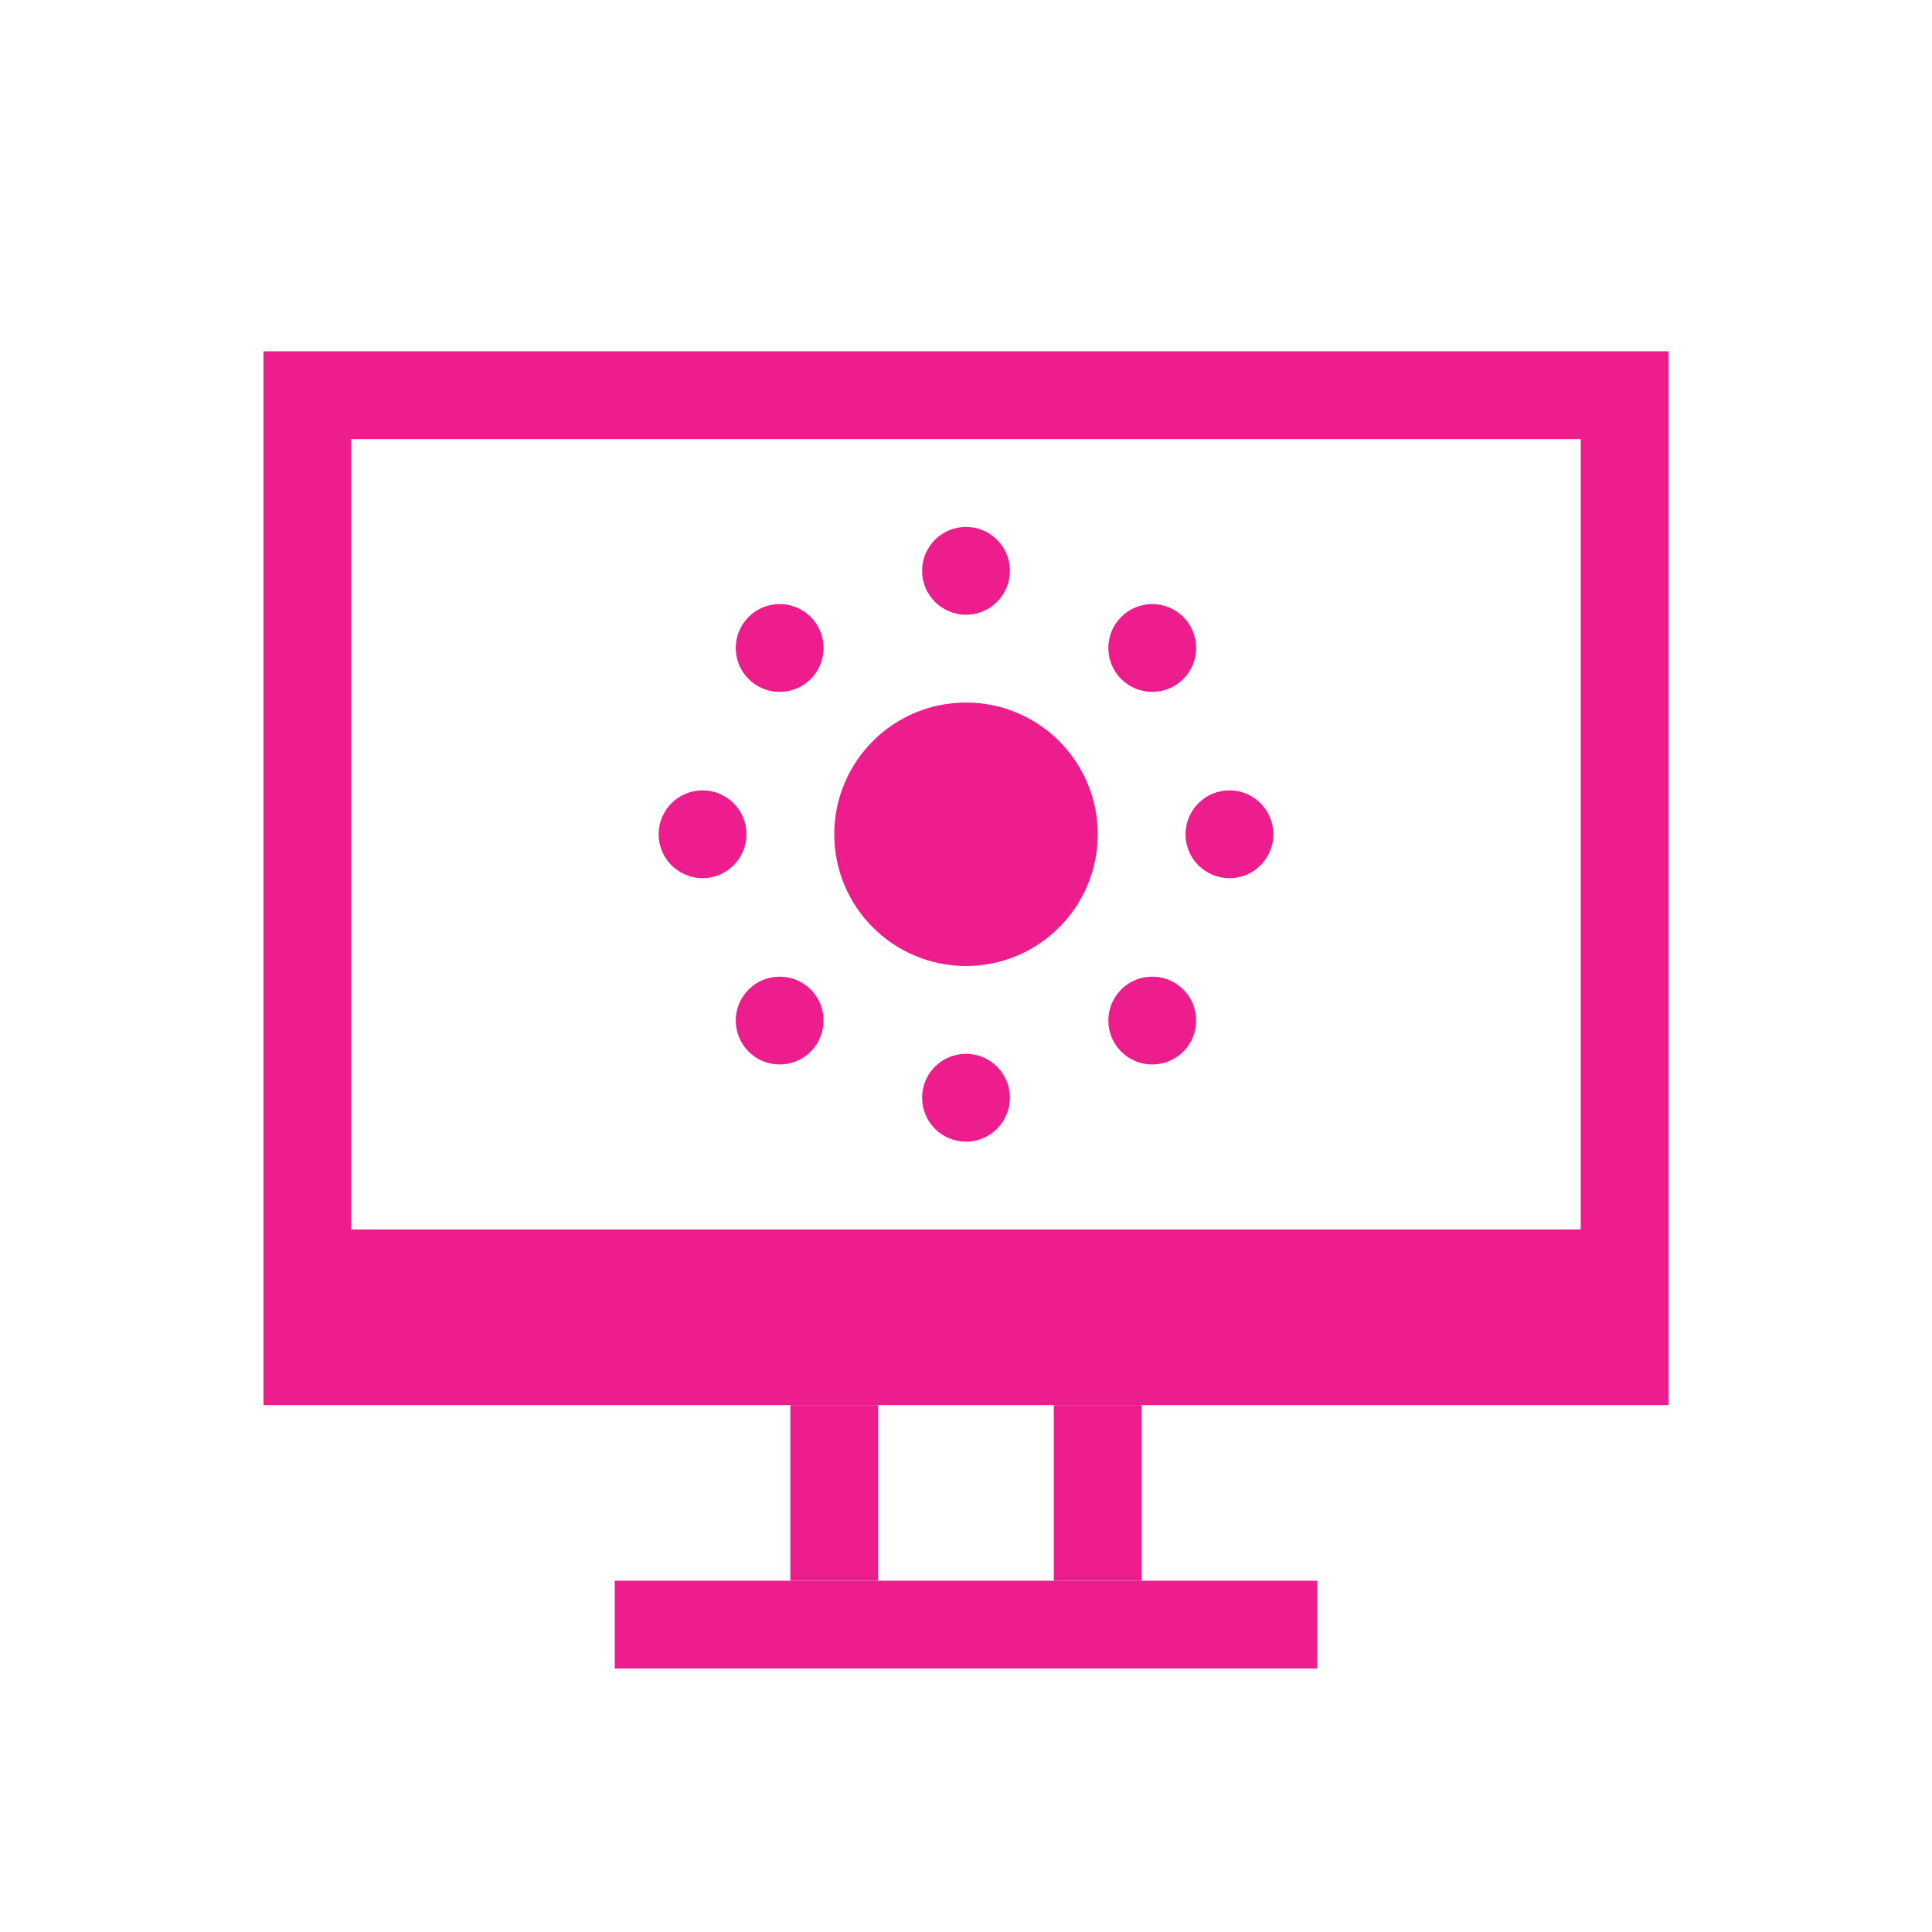
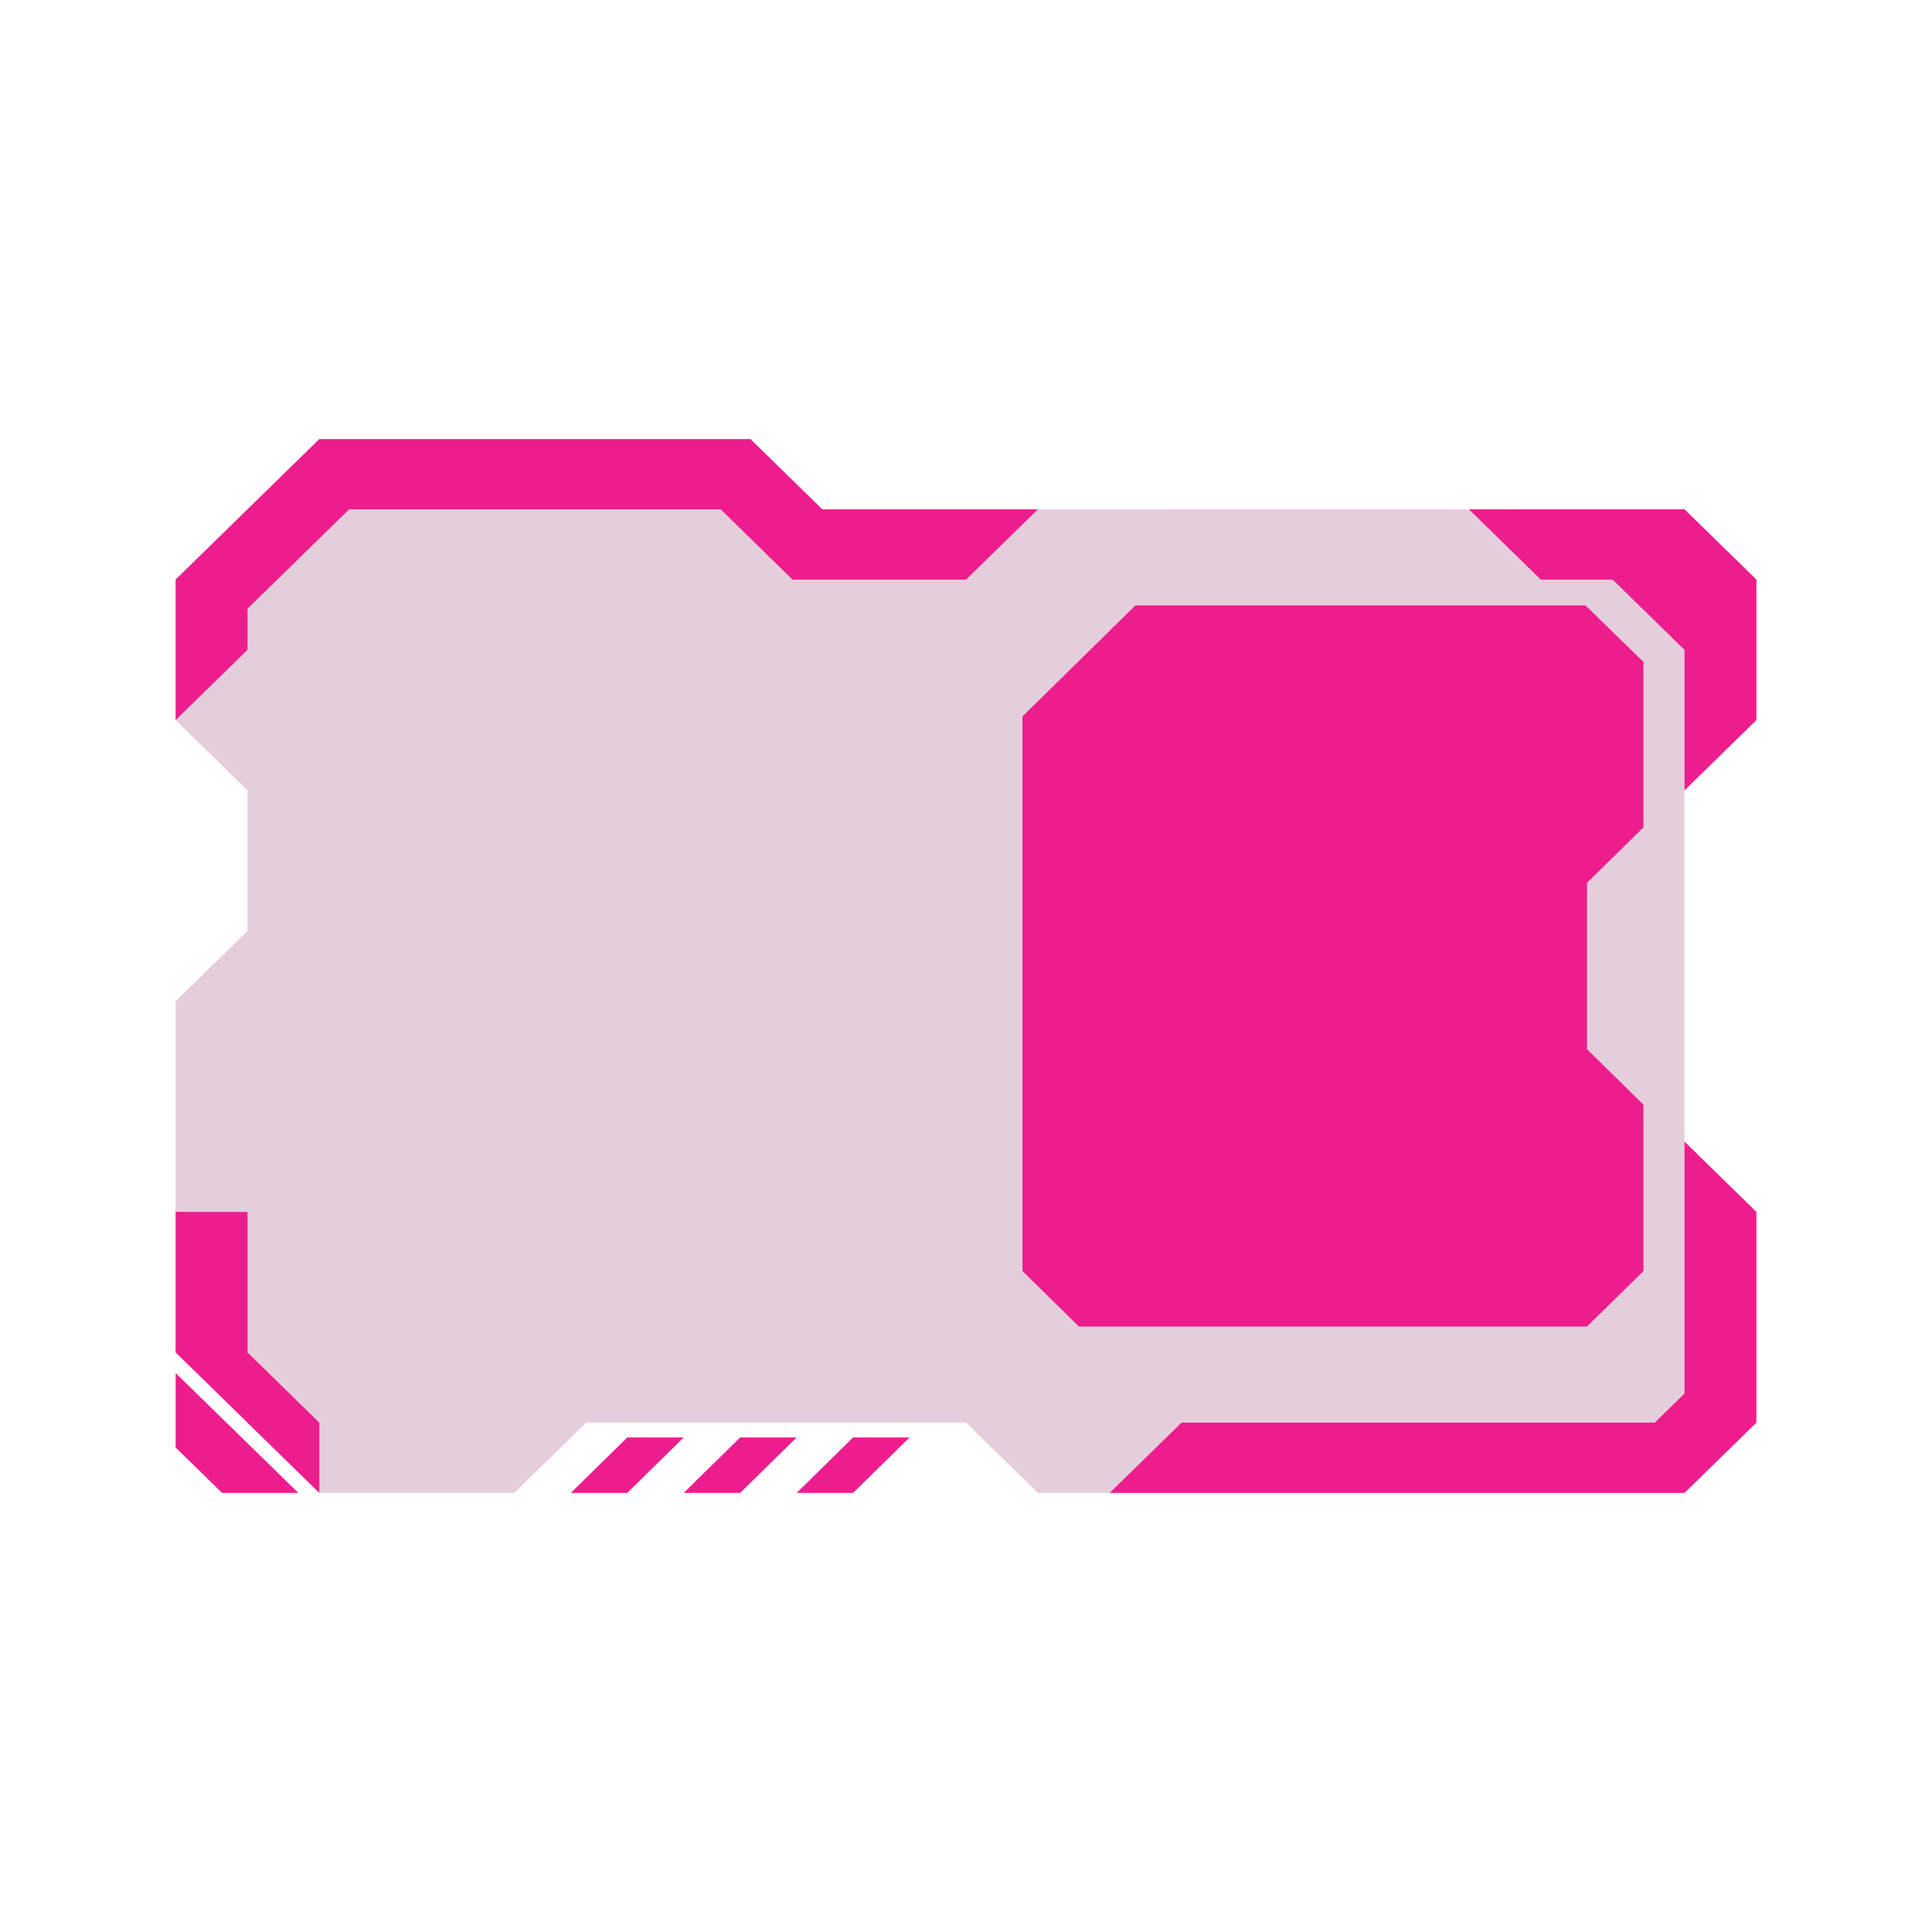
<svg xmlns="http://www.w3.org/2000/svg" id="svg" version="1.1" viewBox="0 0 22 22">
  <defs id="defs9">
    <style id="current-color-scheme" type="text/css">.ColorScheme-Text {
        color:#7B7C7E;
      }
      .ColorScheme-Background{
        color:#EFF0F1;
      }
      .ColorScheme-Highlight{
        color:#3DAEE6;
      }
      .ColorScheme-ViewText {
        color:#7B7C7E;
      }
      .ColorScheme-ViewBackground{
        color:#FCFCFC;
      }
      .ColorScheme-ViewHover {
        color:#3DAEE6;
      }
      .ColorScheme-ViewFocus{
        color:#1E92FF;
      }
      .ColorScheme-ButtonText {
        color:#7B7C7E;
      }
      .ColorScheme-ButtonBackground{
        color:#EFF0F1;
      }
      .ColorScheme-ButtonHover {
        color:#3DAEE6;
      }
      .ColorScheme-ButtonFocus{
        color:#1E92FF;
      }</style>
    <style type="text/css" id="style3">.ColorScheme-Text { color:#dedede; } .ColorScheme-Highlight { color:#5294e2; } .ColorScheme-ButtonBackground { color:#dedede; }</style>
    <style type="text/css" id="style5" />
    <style type="text/css" id="style7">.ColorScheme-Text {
            color:#232629;
        }
        .ColorScheme-Background {
            color:#eff0f1;
        }
        .ColorScheme-ViewBackground {
            color:#fcfcfc;
        }
        .ColorScheme-ButtonFocus {
            color:#3daee9;
        }
        .ColorScheme-PositiveText {
            color:#27ae60;
        }
        .ColorScheme-NeutralText {
            color:#f67400;
        }
        .ColorScheme-NegativeText {
            color:#da4453;
        }</style>
  </defs>
-   <g id="video-display-brightness" transform="translate(-40)">
-     <rect x="38" y="-34" width="32" height="32" fill-opacity="0" id="rect13" />
-     <g transform="translate(-10,-23)" fill="#fbfbfb" id="g25" style="fill:#ee1d8e;fill-opacity:1">
-       <path d="m53-5v17h22v-17zm1 1h20v14h-20z" id="path15" style="fill:#ee1d8e;fill-opacity:1" />
-       <g transform="matrix(1 0 0 1.5 3 -6.9067)" id="g21" style="fill:#ee1d8e;fill-opacity:1">
-         <rect x="59" y="12.604" width="1" height="2" id="rect17" style="fill:#ee1d8e;fill-opacity:1" />
-         <rect x="62" y="12.604" width="1" height="2" id="rect19" style="fill:#ee1d8e;fill-opacity:1" />
-       </g>
-       <rect x="58" y="15" width="12" height="1" id="rect23" style="fill:#ee1d8e;fill-opacity:1" />
-     </g>
-     <g transform="translate(.5)" fill="#fbfbfb" id="g49" style="fill:#ee1d8e;fill-opacity:1">
-       <g transform="translate(-.5)" id="g31" style="fill:#ee1d8e;fill-opacity:1">
-         <path d="m55.23-22.733a3 3 0 0 1 0.27 1.233 3 3 0 0 1-3 3 3 3 0 0 1-1.23-0.267 3 3 0 0 0 2.731 1.767 3 3 0 0 0 3-3 3 3 0 0 0-1.77-2.733z" id="path27" style="fill:#ee1d8e;fill-opacity:1" />
-         <path d="m54-23a3 3 0 0 0-3 3 3 3 0 0 0 3 3 3 3 0 0 0 3-3 3 3 0 0 0-3-3zm0 0.75a2.25 2.25 0 0 1 2.25 2.25 2.25 2.25 0 0 1-2.25 2.25 2.25 2.25 0 0 1-2.25-2.25 2.25 2.25 0 0 1 2.25-2.25z" id="path29" style="fill:#ee1d8e;fill-opacity:1" />
-       </g>
-       <rect x="53" y="-26" width="1" height="2" ry=".5" id="rect33" style="fill:#ee1d8e;fill-opacity:1" />
-       <rect x="53" y="-16" width="1" height="2" ry=".5" id="rect35" style="fill:#ee1d8e;fill-opacity:1" />
-       <rect transform="rotate(45)" x="23.188" y="-57.972" width="1" height="2" ry=".5" id="rect37" style="fill:#ee1d8e;fill-opacity:1" />
-       <rect transform="rotate(45)" x="23.188" y="-47.972" width="1" height="2" ry=".5" id="rect39" style="fill:#ee1d8e;fill-opacity:1" />
-       <rect transform="rotate(90)" x="-20.5" y="-59.5" width="1" height="2" ry=".5" id="rect41" style="fill:#ee1d8e;fill-opacity:1" />
-       <rect transform="rotate(90)" x="-20.5" y="-49.5" width="1" height="2" ry=".5" id="rect43" style="fill:#ee1d8e;fill-opacity:1" />
-       <rect transform="rotate(135)" x="-52.472" y="-29.688" width="1" height="2" ry=".5" id="rect45" style="fill:#ee1d8e;fill-opacity:1" />
-       <rect transform="rotate(135)" x="-52.472" y="-19.688" width="1" height="2" ry=".5" id="rect47" style="fill:#ee1d8e;fill-opacity:1" />
+   <g id="video-display-brightness">
+     <rect x="0" y="-32" width="32" height="32" fill-opacity="0" id="rect13" />
+     <g id="g1120">
+       <path id="path886" style="opacity:0.2;fill:#7f0a49;fill-opacity:1;stroke:none;stroke-width:1.27px;stroke-linecap:butt;stroke-linejoin:miter;stroke-opacity:1" d="M 16,-23.732 V -7.268 L 17.273,-6 H 28.727 L 30,-7.268 v -3.799 l -1.273,-1.268 v -6.332 L 30,-19.934 v -2.533 l -1.273,-1.266 z" />
+       <path id="path1005" style="opacity:0.2;fill:#7f0a49;fill-opacity:1;stroke:none;stroke-width:1.27px;stroke-linecap:butt;stroke-linejoin:miter;stroke-opacity:1" d="m 2,-22.467 v 2.533 l 1.273,1.268 v 2.533 L 2,-14.867 v 6.334 L 4.545,-6 H 8 L 9.273,-7.268 H 16 V -23.732 H 13.455 L 12.182,-25 H 5.818 4.545 Z" />
+       <path style="color:#000000;font-style:normal;font-variant:normal;font-weight:normal;font-stretch:normal;font-size:medium;line-height:normal;font-family:sans-serif;font-variant-ligatures:normal;font-variant-position:normal;font-variant-caps:normal;font-variant-numeric:normal;font-variant-alternates:normal;font-variant-east-asian:normal;font-feature-settings:normal;font-variation-settings:normal;text-indent:0;text-align:start;text-decoration:none;text-decoration-line:none;text-decoration-style:solid;text-decoration-color:#000000;letter-spacing:normal;word-spacing:normal;text-transform:none;writing-mode:lr-tb;direction:ltr;text-orientation:mixed;dominant-baseline:auto;baseline-shift:baseline;text-anchor:start;white-space:normal;shape-padding:0;shape-margin:0;inline-size:0;clip-rule:nonzero;display:inline;overflow:visible;visibility:visible;isolation:auto;mix-blend-mode:normal;color-interpolation:sRGB;color-interpolation-filters:linearRGB;solid-color:#000000;solid-opacity:1;vector-effect:none;fill:#ee1d8e;fill-opacity:1;fill-rule:nonzero;stroke:none;stroke-width:1.27;stroke-linecap:butt;stroke-linejoin:miter;stroke-miterlimit:4;stroke-dasharray:none;stroke-dashoffset:0;stroke-opacity:1;color-rendering:auto;image-rendering:auto;shape-rendering:auto;text-rendering:auto;enable-background:accumulate;stop-color:#000000" d="M 4.545,-25 2,-22.467 v 2.533 L 3.273,-21.2 v -0.742 l 1.8,-1.791 H 11.655 l 1.273,1.267 H 16 l 1.273,-1.267 h -3.818 l -1.273,-1.267 z" id="path896" />
+       <path style="color:#000000;font-style:normal;font-variant:normal;font-weight:normal;font-stretch:normal;font-size:medium;line-height:normal;font-family:sans-serif;font-variant-ligatures:normal;font-variant-position:normal;font-variant-caps:normal;font-variant-numeric:normal;font-variant-alternates:normal;font-variant-east-asian:normal;font-feature-settings:normal;font-variation-settings:normal;text-indent:0;text-align:start;text-decoration:none;text-decoration-line:none;text-decoration-style:solid;text-decoration-color:#000000;letter-spacing:normal;word-spacing:normal;text-transform:none;writing-mode:lr-tb;direction:ltr;text-orientation:mixed;dominant-baseline:auto;baseline-shift:baseline;text-anchor:start;white-space:normal;shape-padding:0;shape-margin:0;inline-size:0;clip-rule:nonzero;display:inline;overflow:visible;visibility:visible;isolation:auto;mix-blend-mode:normal;color-interpolation:sRGB;color-interpolation-filters:linearRGB;solid-color:#000000;solid-opacity:1;vector-effect:none;fill:#ee1d8e;fill-opacity:1;fill-rule:nonzero;stroke:none;stroke-width:1.27;stroke-linecap:square;stroke-linejoin:round;stroke-miterlimit:4;stroke-dasharray:none;stroke-dashoffset:0;stroke-opacity:1;color-rendering:auto;image-rendering:auto;shape-rendering:auto;text-rendering:auto;enable-background:accumulate;stop-color:#000000" d="m 2,-8.162 v 0.896 0.448 L 2.823,-6 H 3.273 4.173 L 3.723,-6.448 2.45,-7.714 Z" id="path898" />
+       <path style="color:#000000;font-style:normal;font-variant:normal;font-weight:normal;font-stretch:normal;font-size:medium;line-height:normal;font-family:sans-serif;font-variant-ligatures:normal;font-variant-position:normal;font-variant-caps:normal;font-variant-numeric:normal;font-variant-alternates:normal;font-variant-east-asian:normal;font-feature-settings:normal;font-variation-settings:normal;text-indent:0;text-align:start;text-decoration:none;text-decoration-line:none;text-decoration-style:solid;text-decoration-color:#000000;letter-spacing:normal;word-spacing:normal;text-transform:none;writing-mode:lr-tb;direction:ltr;text-orientation:mixed;dominant-baseline:auto;baseline-shift:baseline;text-anchor:start;white-space:normal;shape-padding:0;shape-margin:0;inline-size:0;clip-rule:nonzero;display:inline;overflow:visible;visibility:visible;isolation:auto;mix-blend-mode:normal;color-interpolation:sRGB;color-interpolation-filters:linearRGB;solid-color:#000000;solid-opacity:1;vector-effect:none;fill:#ee1d8e;fill-opacity:1;fill-rule:nonzero;stroke:none;stroke-width:1.27;stroke-linecap:butt;stroke-linejoin:miter;stroke-miterlimit:4;stroke-dasharray:none;stroke-dashoffset:0;stroke-opacity:1;color-rendering:auto;image-rendering:auto;shape-rendering:auto;text-rendering:auto;enable-background:accumulate;stop-color:#000000" d="m 2,-11.067 v 2.533 L 4.545,-6 V -7.267 L 3.273,-8.533 v -2.533 z" id="path904" />
+       <path style="color:#000000;font-style:normal;font-variant:normal;font-weight:normal;font-stretch:normal;font-size:medium;line-height:normal;font-family:sans-serif;font-variant-ligatures:normal;font-variant-position:normal;font-variant-caps:normal;font-variant-numeric:normal;font-variant-alternates:normal;font-variant-east-asian:normal;font-feature-settings:normal;font-variation-settings:normal;text-indent:0;text-align:start;text-decoration:none;text-decoration-line:none;text-decoration-style:solid;text-decoration-color:#000000;letter-spacing:normal;word-spacing:normal;text-transform:none;writing-mode:lr-tb;direction:ltr;text-orientation:mixed;dominant-baseline:auto;baseline-shift:baseline;text-anchor:start;white-space:normal;shape-padding:0;shape-margin:0;inline-size:0;clip-rule:nonzero;display:inline;overflow:visible;visibility:visible;isolation:auto;mix-blend-mode:normal;color-interpolation:sRGB;color-interpolation-filters:linearRGB;solid-color:#000000;solid-opacity:1;vector-effect:none;fill:#ee1d8e;fill-opacity:1;fill-rule:nonzero;stroke:none;stroke-width:1.27;stroke-linecap:butt;stroke-linejoin:miter;stroke-miterlimit:4;stroke-dasharray:none;stroke-dashoffset:0;stroke-opacity:1;color-rendering:auto;image-rendering:auto;shape-rendering:auto;text-rendering:auto;enable-background:accumulate;stop-color:#000000" d="m 24.909,-23.733 1.273,1.267 h 1.273 L 28.727,-21.2 v 2.533 l 1.273,-1.267 v -2.533 l -1.273,-1.267 z" id="path914" />
+       <path style="color:#000000;font-style:normal;font-variant:normal;font-weight:normal;font-stretch:normal;font-size:medium;line-height:normal;font-family:sans-serif;font-variant-ligatures:normal;font-variant-position:normal;font-variant-caps:normal;font-variant-numeric:normal;font-variant-alternates:normal;font-variant-east-asian:normal;font-feature-settings:normal;font-variation-settings:normal;text-indent:0;text-align:start;text-decoration:none;text-decoration-line:none;text-decoration-style:solid;text-decoration-color:#000000;letter-spacing:normal;word-spacing:normal;text-transform:none;writing-mode:lr-tb;direction:ltr;text-orientation:mixed;dominant-baseline:auto;baseline-shift:baseline;text-anchor:start;white-space:normal;shape-padding:0;shape-margin:0;inline-size:0;clip-rule:nonzero;display:inline;overflow:visible;visibility:visible;isolation:auto;mix-blend-mode:normal;color-interpolation:sRGB;color-interpolation-filters:linearRGB;solid-color:#000000;solid-opacity:1;vector-effect:none;fill:#ee1d8e;fill-opacity:1;fill-rule:nonzero;stroke:none;stroke-width:1.27;stroke-linecap:butt;stroke-linejoin:miter;stroke-miterlimit:4;stroke-dasharray:none;stroke-dashoffset:0;stroke-opacity:1;color-rendering:auto;image-rendering:auto;shape-rendering:auto;text-rendering:auto;enable-background:accumulate;stop-color:#000000" d="m 28.727,-12.333 v 4.542 l -0.527,0.524 H 19.818 L 18.545,-6 h 10.182 l 1.273,-1.267 v -3.8 z" id="path920" />
+       <path id="path1061" style="fill:#ee1d8e;fill-opacity:1;stroke:none;stroke-width:1.022px;stroke-linecap:butt;stroke-linejoin:miter;stroke-opacity:1" d="M 19 -22 L 17 -20 L 17 -10 L 18 -9 L 27 -9 L 28 -10 L 28 -13 L 27 -14 L 27 -17 L 28 -18 L 28 -20.982 L 26.975 -22 L 19 -22 z " />
+       <path style="fill:#ee1d8e;fill-opacity:1;stroke:none;stroke-width:1px;stroke-linecap:butt;stroke-linejoin:miter;stroke-opacity:1" d="m 9,-6 1,-1 h 1 l -1,1 z" id="path1085" />
+       <path style="fill:#ee1d8e;fill-opacity:1;stroke:none;stroke-width:1px;stroke-linecap:butt;stroke-linejoin:miter;stroke-opacity:1" d="m 11,-6 1,-1 h 1 l -1,1 z" id="path1087" />
+       <path style="fill:#ee1d8e;fill-opacity:1;stroke:none;stroke-width:1px;stroke-linecap:butt;stroke-linejoin:miter;stroke-opacity:1" d="m 13,-6 1,-1 h 1 l -1,1 z" id="path1089" />
    </g>
  </g>
-   <g id="22-22-video-display-brightness" transform="translate(-40)">
-     <rect x="40" width="22" height="22" fill-opacity="0" id="rect52" />
-     <path d="m43 4v12h16v-12zm1 1h14v9h-14z" fill="#fbfbfb" id="path54" style="fill:#ee1d8e;fill-opacity:1" />
-     <g transform="translate(60)" fill="#fbfbfb" id="g60" style="fill:#ee1d8e;fill-opacity:1">
-       <rect x="-11" y="16" width="1" height="2" id="rect56" style="fill:#ee1d8e;fill-opacity:1" />
-       <rect x="-8" y="16" width="1" height="2" id="rect58" style="fill:#ee1d8e;fill-opacity:1" />
-     </g>
-     <rect x="47" y="18" width="8" height="1" fill="#fbfbfb" id="rect62" style="fill:#ee1d8e;fill-opacity:1" />
-     <g transform="translate(.5)" fill="#fbfbfb" id="g82" style="fill:#ee1d8e;fill-opacity:1">
-       <circle cx="50.5" cy="9.5" r="1.5" id="circle64" style="fill:#ee1d8e;fill-opacity:1" />
-       <rect x="50" y="6" width="1" height="1" ry=".5" id="rect66" style="fill:#ee1d8e;fill-opacity:1" />
-       <rect x="50" y="12" width="1" height="1" ry=".5" id="rect68" style="fill:#ee1d8e;fill-opacity:1" />
-       <rect transform="rotate(45)" x="41.926" y="-32.491" width="1" height="1" ry=".5" id="rect70" style="fill:#ee1d8e;fill-opacity:1" />
-       <rect transform="rotate(45)" x="41.926" y="-26.491" width="1" height="1" ry=".5" id="rect72" style="fill:#ee1d8e;fill-opacity:1" />
-       <rect transform="rotate(90)" x="9" y="-54" width="1" height="1" ry=".5" id="rect74" style="fill:#ee1d8e;fill-opacity:1" />
-       <rect transform="rotate(90)" x="9" y="-48" width="1" height="1" ry=".5" id="rect76" style="fill:#ee1d8e;fill-opacity:1" />
-       <rect transform="rotate(-45)" x="28.491" y="38.926" width="1" height="1" ry=".5" id="rect78" style="fill:#ee1d8e;fill-opacity:1" />
-       <rect transform="rotate(-45)" x="28.491" y="44.926" width="1" height="1" ry=".5" id="rect80" style="fill:#ee1d8e;fill-opacity:1" />
+   <g id="22-22-video-display-brightness">
+     <rect x="0" width="22" height="22" fill-opacity="0" id="rect52" y="0" />
+     <g id="g1166" transform="matrix(0.6428571,0,0,0.6315789,0.7142858,20.78947)">
+       <path id="path1144" style="opacity:0.2;fill:#7f0a49;fill-opacity:1;stroke:none;stroke-width:1.27px;stroke-linecap:butt;stroke-linejoin:miter;stroke-opacity:1" d="M 16,-23.732 V -7.268 L 17.273,-6 H 28.727 L 30,-7.268 v -3.799 l -1.273,-1.268 v -6.332 L 30,-19.934 v -2.533 l -1.273,-1.266 z" />
+       <path id="path1146" style="opacity:0.2;fill:#7f0a49;fill-opacity:1;stroke:none;stroke-width:1.27px;stroke-linecap:butt;stroke-linejoin:miter;stroke-opacity:1" d="m 2,-22.467 v 2.533 l 1.273,1.268 v 2.533 L 2,-14.867 v 6.334 L 4.545,-6 H 8 L 9.273,-7.268 H 16 V -23.732 H 13.455 L 12.182,-25 H 5.818 4.545 Z" />
+       <path style="color:#000000;font-style:normal;font-variant:normal;font-weight:normal;font-stretch:normal;font-size:medium;line-height:normal;font-family:sans-serif;font-variant-ligatures:normal;font-variant-position:normal;font-variant-caps:normal;font-variant-numeric:normal;font-variant-alternates:normal;font-variant-east-asian:normal;font-feature-settings:normal;font-variation-settings:normal;text-indent:0;text-align:start;text-decoration:none;text-decoration-line:none;text-decoration-style:solid;text-decoration-color:#000000;letter-spacing:normal;word-spacing:normal;text-transform:none;writing-mode:lr-tb;direction:ltr;text-orientation:mixed;dominant-baseline:auto;baseline-shift:baseline;text-anchor:start;white-space:normal;shape-padding:0;shape-margin:0;inline-size:0;clip-rule:nonzero;display:inline;overflow:visible;visibility:visible;isolation:auto;mix-blend-mode:normal;color-interpolation:sRGB;color-interpolation-filters:linearRGB;solid-color:#000000;solid-opacity:1;vector-effect:none;fill:#ee1d8e;fill-opacity:1;fill-rule:nonzero;stroke:none;stroke-width:1.27;stroke-linecap:butt;stroke-linejoin:miter;stroke-miterlimit:4;stroke-dasharray:none;stroke-dashoffset:0;stroke-opacity:1;color-rendering:auto;image-rendering:auto;shape-rendering:auto;text-rendering:auto;enable-background:accumulate;stop-color:#000000" d="M 4.545,-25 2,-22.467 v 2.533 L 3.273,-21.2 v -0.742 l 1.8,-1.791 H 11.655 l 1.273,1.267 H 16 l 1.273,-1.267 h -3.818 l -1.273,-1.267 z" id="path1148" />
+       <path style="color:#000000;font-style:normal;font-variant:normal;font-weight:normal;font-stretch:normal;font-size:medium;line-height:normal;font-family:sans-serif;font-variant-ligatures:normal;font-variant-position:normal;font-variant-caps:normal;font-variant-numeric:normal;font-variant-alternates:normal;font-variant-east-asian:normal;font-feature-settings:normal;font-variation-settings:normal;text-indent:0;text-align:start;text-decoration:none;text-decoration-line:none;text-decoration-style:solid;text-decoration-color:#000000;letter-spacing:normal;word-spacing:normal;text-transform:none;writing-mode:lr-tb;direction:ltr;text-orientation:mixed;dominant-baseline:auto;baseline-shift:baseline;text-anchor:start;white-space:normal;shape-padding:0;shape-margin:0;inline-size:0;clip-rule:nonzero;display:inline;overflow:visible;visibility:visible;isolation:auto;mix-blend-mode:normal;color-interpolation:sRGB;color-interpolation-filters:linearRGB;solid-color:#000000;solid-opacity:1;vector-effect:none;fill:#ee1d8e;fill-opacity:1;fill-rule:nonzero;stroke:none;stroke-width:1.27;stroke-linecap:square;stroke-linejoin:round;stroke-miterlimit:4;stroke-dasharray:none;stroke-dashoffset:0;stroke-opacity:1;color-rendering:auto;image-rendering:auto;shape-rendering:auto;text-rendering:auto;enable-background:accumulate;stop-color:#000000" d="m 2,-8.162 v 0.896 0.448 L 2.823,-6 H 3.273 4.173 L 3.723,-6.448 2.45,-7.714 Z" id="path1150" />
+       <path style="color:#000000;font-style:normal;font-variant:normal;font-weight:normal;font-stretch:normal;font-size:medium;line-height:normal;font-family:sans-serif;font-variant-ligatures:normal;font-variant-position:normal;font-variant-caps:normal;font-variant-numeric:normal;font-variant-alternates:normal;font-variant-east-asian:normal;font-feature-settings:normal;font-variation-settings:normal;text-indent:0;text-align:start;text-decoration:none;text-decoration-line:none;text-decoration-style:solid;text-decoration-color:#000000;letter-spacing:normal;word-spacing:normal;text-transform:none;writing-mode:lr-tb;direction:ltr;text-orientation:mixed;dominant-baseline:auto;baseline-shift:baseline;text-anchor:start;white-space:normal;shape-padding:0;shape-margin:0;inline-size:0;clip-rule:nonzero;display:inline;overflow:visible;visibility:visible;isolation:auto;mix-blend-mode:normal;color-interpolation:sRGB;color-interpolation-filters:linearRGB;solid-color:#000000;solid-opacity:1;vector-effect:none;fill:#ee1d8e;fill-opacity:1;fill-rule:nonzero;stroke:none;stroke-width:1.27;stroke-linecap:butt;stroke-linejoin:miter;stroke-miterlimit:4;stroke-dasharray:none;stroke-dashoffset:0;stroke-opacity:1;color-rendering:auto;image-rendering:auto;shape-rendering:auto;text-rendering:auto;enable-background:accumulate;stop-color:#000000" d="m 2,-11.067 v 2.533 L 4.545,-6 V -7.267 L 3.273,-8.533 v -2.533 z" id="path1152" />
+       <path style="color:#000000;font-style:normal;font-variant:normal;font-weight:normal;font-stretch:normal;font-size:medium;line-height:normal;font-family:sans-serif;font-variant-ligatures:normal;font-variant-position:normal;font-variant-caps:normal;font-variant-numeric:normal;font-variant-alternates:normal;font-variant-east-asian:normal;font-feature-settings:normal;font-variation-settings:normal;text-indent:0;text-align:start;text-decoration:none;text-decoration-line:none;text-decoration-style:solid;text-decoration-color:#000000;letter-spacing:normal;word-spacing:normal;text-transform:none;writing-mode:lr-tb;direction:ltr;text-orientation:mixed;dominant-baseline:auto;baseline-shift:baseline;text-anchor:start;white-space:normal;shape-padding:0;shape-margin:0;inline-size:0;clip-rule:nonzero;display:inline;overflow:visible;visibility:visible;isolation:auto;mix-blend-mode:normal;color-interpolation:sRGB;color-interpolation-filters:linearRGB;solid-color:#000000;solid-opacity:1;vector-effect:none;fill:#ee1d8e;fill-opacity:1;fill-rule:nonzero;stroke:none;stroke-width:1.27;stroke-linecap:butt;stroke-linejoin:miter;stroke-miterlimit:4;stroke-dasharray:none;stroke-dashoffset:0;stroke-opacity:1;color-rendering:auto;image-rendering:auto;shape-rendering:auto;text-rendering:auto;enable-background:accumulate;stop-color:#000000" d="m 24.909,-23.733 1.273,1.267 h 1.273 L 28.727,-21.2 v 2.533 l 1.273,-1.267 v -2.533 l -1.273,-1.267 z" id="path1154" />
+       <path style="color:#000000;font-style:normal;font-variant:normal;font-weight:normal;font-stretch:normal;font-size:medium;line-height:normal;font-family:sans-serif;font-variant-ligatures:normal;font-variant-position:normal;font-variant-caps:normal;font-variant-numeric:normal;font-variant-alternates:normal;font-variant-east-asian:normal;font-feature-settings:normal;font-variation-settings:normal;text-indent:0;text-align:start;text-decoration:none;text-decoration-line:none;text-decoration-style:solid;text-decoration-color:#000000;letter-spacing:normal;word-spacing:normal;text-transform:none;writing-mode:lr-tb;direction:ltr;text-orientation:mixed;dominant-baseline:auto;baseline-shift:baseline;text-anchor:start;white-space:normal;shape-padding:0;shape-margin:0;inline-size:0;clip-rule:nonzero;display:inline;overflow:visible;visibility:visible;isolation:auto;mix-blend-mode:normal;color-interpolation:sRGB;color-interpolation-filters:linearRGB;solid-color:#000000;solid-opacity:1;vector-effect:none;fill:#ee1d8e;fill-opacity:1;fill-rule:nonzero;stroke:none;stroke-width:1.27;stroke-linecap:butt;stroke-linejoin:miter;stroke-miterlimit:4;stroke-dasharray:none;stroke-dashoffset:0;stroke-opacity:1;color-rendering:auto;image-rendering:auto;shape-rendering:auto;text-rendering:auto;enable-background:accumulate;stop-color:#000000" d="m 28.727,-12.333 v 4.542 l -0.527,0.524 H 19.818 L 18.545,-6 h 10.182 l 1.273,-1.267 v -3.8 z" id="path1156" />
+       <path id="path1158" style="fill:#ee1d8e;fill-opacity:1;stroke:none;stroke-width:1.022px;stroke-linecap:butt;stroke-linejoin:miter;stroke-opacity:1" d="m 19,-22 -2,2 v 10 l 1,1 h 9 l 1,-1 v -3 l -1,-1 v -3 l 1,-1 v -2.982 L 26.975,-22 Z" />
+       <path style="fill:#ee1d8e;fill-opacity:1;stroke:none;stroke-width:1px;stroke-linecap:butt;stroke-linejoin:miter;stroke-opacity:1" d="m 9,-6 1,-1 h 1 l -1,1 z" id="path1160" />
+       <path style="fill:#ee1d8e;fill-opacity:1;stroke:none;stroke-width:1px;stroke-linecap:butt;stroke-linejoin:miter;stroke-opacity:1" d="m 11,-6 1,-1 h 1 l -1,1 z" id="path1162" />
+       <path style="fill:#ee1d8e;fill-opacity:1;stroke:none;stroke-width:1px;stroke-linecap:butt;stroke-linejoin:miter;stroke-opacity:1" d="m 13,-6 1,-1 h 1 l -1,1 z" id="path1164" />
    </g>
  </g>
</svg>
